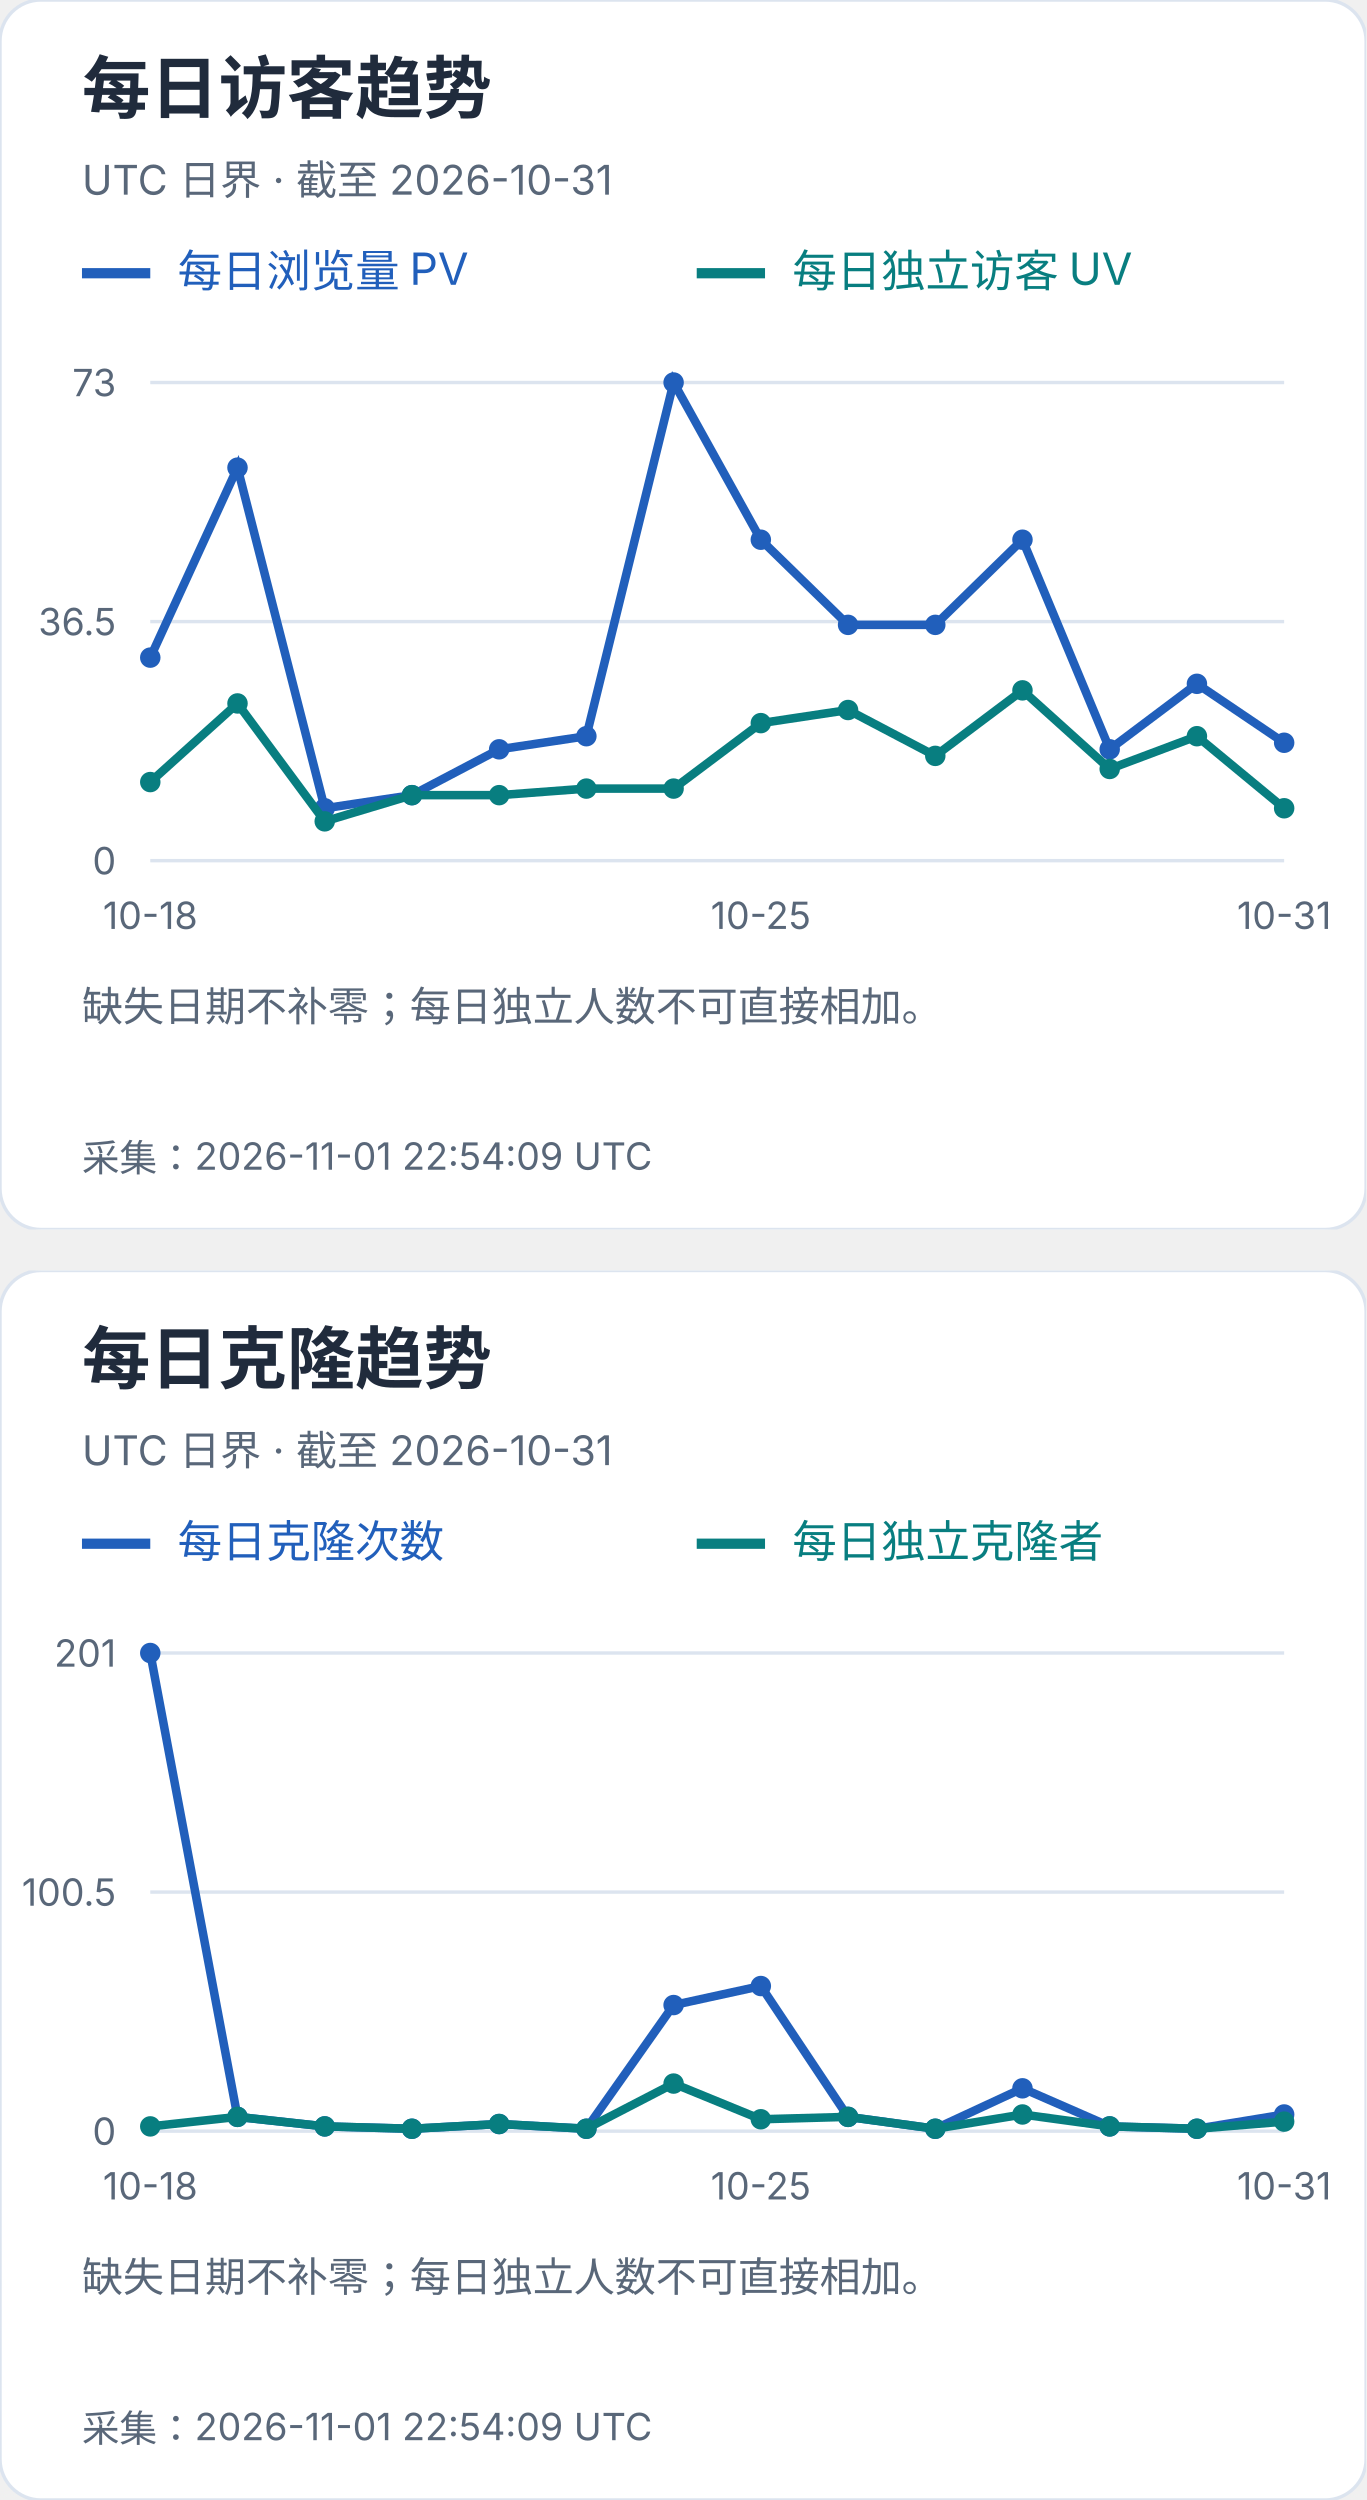
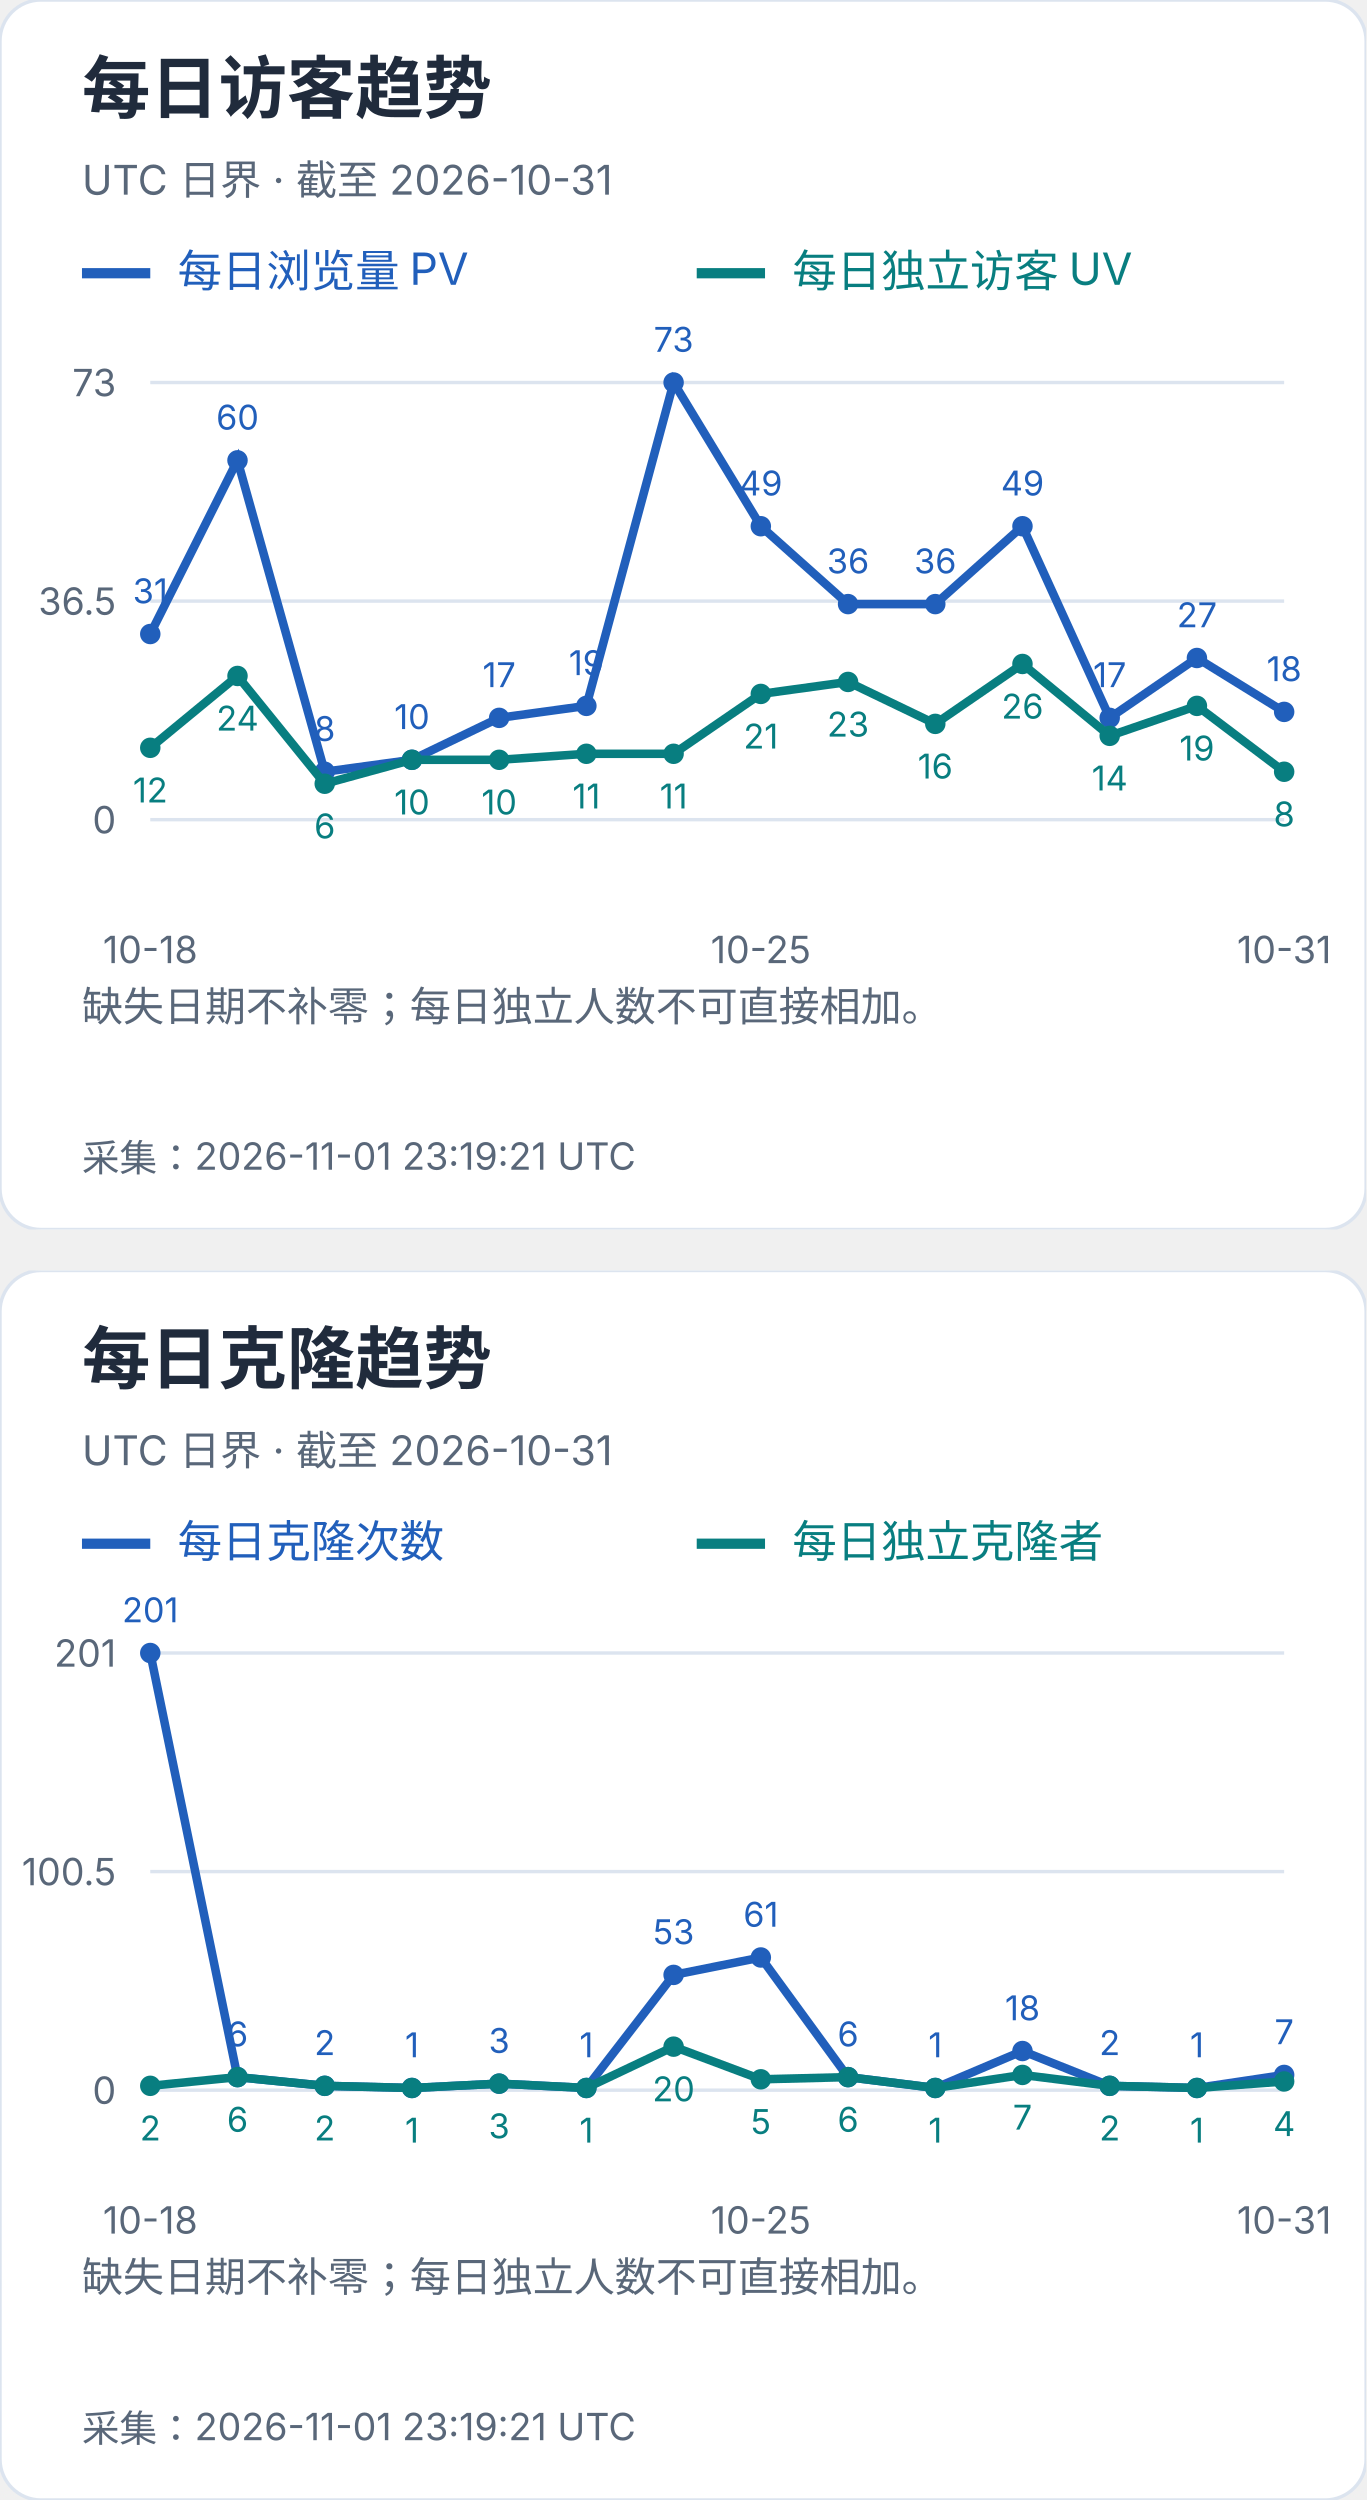
<svg xmlns="http://www.w3.org/2000/svg" width="400" height="732" viewBox="0 0 400 732" role="img" aria-label="每日访客及克隆趋势">
  <svg width="400" height="360" viewBox="0 0 400 360" role="img" aria-label="每日访客趋势">
    <style>text{font-family:-apple-system,BlinkMacSystemFont,"Segoe UI","PingFang SC","Microsoft YaHei",sans-serif;font-variant-numeric:tabular-nums}</style>
    <rect width="400" height="360" rx="12" fill="white" stroke="#dce4ef" />
    <text x="24" y="33" font-size="20" fill="#202b3c" font-weight="650" text-anchor="start">每日访客趋势</text>
    <text x="24" y="57" font-size="12" fill="#596779" font-weight="400" text-anchor="start">UTC 日界 · 截至 2026-10-31</text>
    <path d="M24 80h20" stroke="#215fbb" stroke-width="3" />
    <text x="52" y="84" font-size="13" fill="#215fbb" font-weight="400" text-anchor="start">每日浏览量 PV</text>
    <path d="M204 80h20" stroke="#087e80" stroke-width="3" />
    <text x="232" y="84" font-size="13" fill="#087e80" font-weight="400" text-anchor="start">每日独立访客 UV</text>
-     <path d="M44 252.0H376" stroke="#dce4ef" />
-     <text x="34" y="256.0" font-size="11" fill="#596779" font-weight="400" text-anchor="end">0</text>
-     <path d="M44 182.0H376" stroke="#dce4ef" />
-     <text x="34" y="186.0" font-size="11" fill="#596779" font-weight="400" text-anchor="end">36.5</text>
+     <path d="M44 240.0H376" stroke="#dce4ef" />
+     <text x="34" y="244.0" font-size="11" fill="#596779" font-weight="400" text-anchor="end">0</text>
+     <path d="M44 176.0H376" stroke="#dce4ef" />
+     <text x="34" y="180.0" font-size="11" fill="#596779" font-weight="400" text-anchor="end">36.5</text>
    <path d="M44 112.0H376" stroke="#dce4ef" />
    <text x="34" y="116.0" font-size="11" fill="#596779" font-weight="400" text-anchor="end">73</text>
-     <circle cx="44.00" cy="192.55" r="3" fill="#215fbb" />
-     <circle cx="69.54" cy="136.93" r="3" fill="#215fbb" />
-     <circle cx="95.08" cy="236.66" r="3" fill="#215fbb" />
-     <circle cx="120.62" cy="232.82" r="3" fill="#215fbb" />
-     <circle cx="146.15" cy="219.40" r="3" fill="#215fbb" />
-     <circle cx="171.69" cy="215.56" r="3" fill="#215fbb" />
+     <circle cx="44.00" cy="185.64" r="3" fill="#215fbb" />
+     <text x="44.0" y="176.64" font-size="10" fill="#215fbb" font-weight="400" text-anchor="middle">31</text>
+     <circle cx="69.54" cy="134.79" r="3" fill="#215fbb" />
+     <text x="69.54" y="125.79" font-size="10" fill="#215fbb" font-weight="400" text-anchor="middle">60</text>
+     <circle cx="95.08" cy="225.97" r="3" fill="#215fbb" />
+     <text x="95.08" y="216.97" font-size="10" fill="#215fbb" font-weight="400" text-anchor="middle">8</text>
+     <circle cx="120.62" cy="222.47" r="3" fill="#215fbb" />
+     <text x="120.62" y="213.47" font-size="10" fill="#215fbb" font-weight="400" text-anchor="middle">10</text>
+     <circle cx="146.15" cy="210.19" r="3" fill="#215fbb" />
+     <text x="146.15" y="201.19" font-size="10" fill="#215fbb" font-weight="400" text-anchor="middle">17</text>
+     <circle cx="171.69" cy="206.68" r="3" fill="#215fbb" />
+     <text x="171.69" y="197.68" font-size="10" fill="#215fbb" font-weight="400" text-anchor="middle">19</text>
    <circle cx="197.23" cy="112.00" r="3" fill="#215fbb" />
-     <circle cx="222.77" cy="158.03" r="3" fill="#215fbb" />
-     <circle cx="248.31" cy="182.96" r="3" fill="#215fbb" />
-     <circle cx="273.85" cy="182.96" r="3" fill="#215fbb" />
-     <circle cx="299.38" cy="158.03" r="3" fill="#215fbb" />
-     <circle cx="324.92" cy="219.40" r="3" fill="#215fbb" />
-     <circle cx="350.46" cy="200.22" r="3" fill="#215fbb" />
-     <circle cx="376.00" cy="217.48" r="3" fill="#215fbb" />
-     <polyline points="44.00,192.55 69.54,136.93 95.08,236.66 120.62,232.82 146.15,219.40 171.69,215.56 197.23,112.00 222.77,158.03 248.31,182.96 273.85,182.96 299.38,158.03 324.92,219.40 350.46,200.22 376.00,217.48" fill="none" stroke="#215fbb" stroke-width="2.5" />
-     <circle cx="44.00" cy="228.99" r="3" fill="#087e80" />
-     <circle cx="69.54" cy="205.97" r="3" fill="#087e80" />
-     <circle cx="95.08" cy="240.49" r="3" fill="#087e80" />
-     <circle cx="120.62" cy="232.82" r="3" fill="#087e80" />
-     <circle cx="146.15" cy="232.82" r="3" fill="#087e80" />
-     <circle cx="171.69" cy="230.90" r="3" fill="#087e80" />
-     <circle cx="197.23" cy="230.90" r="3" fill="#087e80" />
-     <circle cx="222.77" cy="211.73" r="3" fill="#087e80" />
-     <circle cx="248.31" cy="207.89" r="3" fill="#087e80" />
-     <circle cx="273.85" cy="221.32" r="3" fill="#087e80" />
-     <circle cx="299.38" cy="202.14" r="3" fill="#087e80" />
-     <circle cx="324.92" cy="225.15" r="3" fill="#087e80" />
-     <circle cx="350.46" cy="215.56" r="3" fill="#087e80" />
-     <circle cx="376.00" cy="236.66" r="3" fill="#087e80" />
-     <polyline points="44.00,228.99 69.54,205.97 95.08,240.49 120.62,232.82 146.15,232.82 171.69,230.90 197.23,230.90 222.77,211.73 248.31,207.89 273.85,221.32 299.38,202.14 324.92,225.15 350.46,215.56 376.00,236.66" fill="none" stroke="#087e80" stroke-width="2.5" />
-     <text x="44.0" y="272" font-size="11" fill="#596779" font-weight="400" text-anchor="middle">10-18</text>
-     <text x="222.769" y="272" font-size="11" fill="#596779" font-weight="400" text-anchor="middle">10-25</text>
-     <text x="376.0" y="272" font-size="11" fill="#596779" font-weight="400" text-anchor="middle">10-31</text>
+     <text x="197.23" y="103.0" font-size="10" fill="#215fbb" font-weight="400" text-anchor="middle">73</text>
+     <circle cx="222.77" cy="154.08" r="3" fill="#215fbb" />
+     <text x="222.77" y="145.08" font-size="10" fill="#215fbb" font-weight="400" text-anchor="middle">49</text>
+     <circle cx="248.31" cy="176.88" r="3" fill="#215fbb" />
+     <text x="248.31" y="167.88" font-size="10" fill="#215fbb" font-weight="400" text-anchor="middle">36</text>
+     <circle cx="273.85" cy="176.88" r="3" fill="#215fbb" />
+     <text x="273.85" y="167.88" font-size="10" fill="#215fbb" font-weight="400" text-anchor="middle">36</text>
+     <circle cx="299.38" cy="154.08" r="3" fill="#215fbb" />
+     <text x="299.38" y="145.08" font-size="10" fill="#215fbb" font-weight="400" text-anchor="middle">49</text>
+     <circle cx="324.92" cy="210.19" r="3" fill="#215fbb" />
+     <text x="324.92" y="201.19" font-size="10" fill="#215fbb" font-weight="400" text-anchor="middle">17</text>
+     <circle cx="350.46" cy="192.66" r="3" fill="#215fbb" />
+     <text x="350.46" y="183.66" font-size="10" fill="#215fbb" font-weight="400" text-anchor="middle">27</text>
+     <circle cx="376.00" cy="208.44" r="3" fill="#215fbb" />
+     <text x="376.0" y="199.44" font-size="10" fill="#215fbb" font-weight="400" text-anchor="middle">18</text>
+     <polyline points="44.00,185.64 69.54,134.79 95.08,225.97 120.62,222.47 146.15,210.19 171.69,206.68 197.23,112.00 222.77,154.08 248.31,176.88 273.85,176.88 299.38,154.08 324.92,210.19 350.46,192.66 376.00,208.44" fill="none" stroke="#215fbb" stroke-width="2.5" />
+     <circle cx="44.00" cy="218.96" r="3" fill="#087e80" />
+     <text x="44.0" y="234.96" font-size="10" fill="#087e80" font-weight="400" text-anchor="middle">12</text>
+     <circle cx="69.54" cy="197.92" r="3" fill="#087e80" />
+     <text x="69.54" y="213.92" font-size="10" fill="#087e80" font-weight="400" text-anchor="middle">24</text>
+     <circle cx="95.08" cy="229.48" r="3" fill="#087e80" />
+     <text x="95.08" y="245.48" font-size="10" fill="#087e80" font-weight="400" text-anchor="middle">6</text>
+     <circle cx="120.62" cy="222.47" r="3" fill="#087e80" />
+     <text x="120.62" y="238.47" font-size="10" fill="#087e80" font-weight="400" text-anchor="middle">10</text>
+     <circle cx="146.15" cy="222.47" r="3" fill="#087e80" />
+     <text x="146.15" y="238.47" font-size="10" fill="#087e80" font-weight="400" text-anchor="middle">10</text>
+     <circle cx="171.69" cy="220.71" r="3" fill="#087e80" />
+     <text x="171.69" y="236.71" font-size="10" fill="#087e80" font-weight="400" text-anchor="middle">11</text>
+     <circle cx="197.23" cy="220.71" r="3" fill="#087e80" />
+     <text x="197.23" y="236.71" font-size="10" fill="#087e80" font-weight="400" text-anchor="middle">11</text>
+     <circle cx="222.77" cy="203.18" r="3" fill="#087e80" />
+     <text x="222.77" y="219.18" font-size="10" fill="#087e80" font-weight="400" text-anchor="middle">21</text>
+     <circle cx="248.31" cy="199.67" r="3" fill="#087e80" />
+     <text x="248.31" y="215.67" font-size="10" fill="#087e80" font-weight="400" text-anchor="middle">23</text>
+     <circle cx="273.85" cy="211.95" r="3" fill="#087e80" />
+     <text x="273.85" y="227.95" font-size="10" fill="#087e80" font-weight="400" text-anchor="middle">16</text>
+     <circle cx="299.38" cy="194.41" r="3" fill="#087e80" />
+     <text x="299.38" y="210.41" font-size="10" fill="#087e80" font-weight="400" text-anchor="middle">26</text>
+     <circle cx="324.92" cy="215.45" r="3" fill="#087e80" />
+     <text x="324.92" y="231.45" font-size="10" fill="#087e80" font-weight="400" text-anchor="middle">14</text>
+     <circle cx="350.46" cy="206.68" r="3" fill="#087e80" />
+     <text x="350.46" y="222.68" font-size="10" fill="#087e80" font-weight="400" text-anchor="middle">19</text>
+     <circle cx="376.00" cy="225.97" r="3" fill="#087e80" />
+     <text x="376.0" y="241.97" font-size="10" fill="#087e80" font-weight="400" text-anchor="middle">8</text>
+     <polyline points="44.00,218.96 69.54,197.92 95.08,229.48 120.62,222.47 146.15,222.47 171.69,220.71 197.23,220.71 222.77,203.18 248.31,199.67 273.85,211.95 299.38,194.41 324.92,215.45 350.46,206.68 376.00,225.97" fill="none" stroke="#087e80" stroke-width="2.5" />
+     <text x="44.0" y="282" font-size="11" fill="#596779" font-weight="400" text-anchor="middle">10-18</text>
+     <text x="222.769" y="282" font-size="11" fill="#596779" font-weight="400" text-anchor="middle">10-25</text>
+     <text x="376.0" y="282" font-size="11" fill="#596779" font-weight="400" text-anchor="middle">10-31</text>
    <text x="24" y="299" font-size="12" fill="#596779" font-weight="400" text-anchor="start">缺失日期不补零；每日独立人数不可直接相加。</text>
    <text x="24" y="318" font-size="12" fill="#596779" font-weight="400" text-anchor="start" />
-     <text x="24" y="343" font-size="11" fill="#596779" font-weight="400" text-anchor="start">采集：2026-11-01 22:54:09 UTC</text>
+     <text x="24" y="343" font-size="11" fill="#596779" font-weight="400" text-anchor="start">采集：2026-11-01 23:19:21 UTC</text>
  </svg>
  <svg x="0" y="372" width="400" height="360" viewBox="0 0 400 360" role="img" aria-label="每日克隆趋势">
    <style>text{font-family:-apple-system,BlinkMacSystemFont,"Segoe UI","PingFang SC","Microsoft YaHei",sans-serif;font-variant-numeric:tabular-nums}</style>
    <rect width="400" height="360" rx="12" fill="white" stroke="#dce4ef" />
    <text x="24" y="33" font-size="20" fill="#202b3c" font-weight="650" text-anchor="start">每日克隆趋势</text>
    <text x="24" y="57" font-size="12" fill="#596779" font-weight="400" text-anchor="start">UTC 日界 · 截至 2026-10-31</text>
    <path d="M24 80h20" stroke="#215fbb" stroke-width="3" />
    <text x="52" y="84" font-size="13" fill="#215fbb" font-weight="400" text-anchor="start">每日克隆次数</text>
    <path d="M204 80h20" stroke="#087e80" stroke-width="3" />
    <text x="232" y="84" font-size="13" fill="#087e80" font-weight="400" text-anchor="start">每日独立克隆者</text>
-     <path d="M44 252.0H376" stroke="#dce4ef" />
-     <text x="34" y="256.0" font-size="11" fill="#596779" font-weight="400" text-anchor="end">0</text>
-     <path d="M44 182.0H376" stroke="#dce4ef" />
-     <text x="34" y="186.0" font-size="11" fill="#596779" font-weight="400" text-anchor="end">100.5</text>
+     <path d="M44 240.0H376" stroke="#dce4ef" />
+     <text x="34" y="244.0" font-size="11" fill="#596779" font-weight="400" text-anchor="end">0</text>
+     <path d="M44 176.0H376" stroke="#dce4ef" />
+     <text x="34" y="180.0" font-size="11" fill="#596779" font-weight="400" text-anchor="end">100.5</text>
    <path d="M44 112.0H376" stroke="#dce4ef" />
    <text x="34" y="116.0" font-size="11" fill="#596779" font-weight="400" text-anchor="end">201</text>
    <circle cx="44.00" cy="112.00" r="3" fill="#215fbb" />
-     <circle cx="69.54" cy="247.82" r="3" fill="#215fbb" />
-     <circle cx="95.08" cy="250.61" r="3" fill="#215fbb" />
-     <circle cx="120.62" cy="251.30" r="3" fill="#215fbb" />
-     <circle cx="146.15" cy="249.91" r="3" fill="#215fbb" />
-     <circle cx="171.69" cy="251.30" r="3" fill="#215fbb" />
-     <circle cx="197.23" cy="215.08" r="3" fill="#215fbb" />
-     <circle cx="222.77" cy="209.51" r="3" fill="#215fbb" />
-     <circle cx="248.31" cy="247.82" r="3" fill="#215fbb" />
-     <circle cx="273.85" cy="251.30" r="3" fill="#215fbb" />
-     <circle cx="299.38" cy="239.46" r="3" fill="#215fbb" />
-     <circle cx="324.92" cy="250.61" r="3" fill="#215fbb" />
-     <circle cx="350.46" cy="251.30" r="3" fill="#215fbb" />
-     <circle cx="376.00" cy="247.12" r="3" fill="#215fbb" />
-     <polyline points="44.00,112.00 69.54,247.82 95.08,250.61 120.62,251.30 146.15,249.91 171.69,251.30 197.23,215.08 222.77,209.51 248.31,247.82 273.85,251.30 299.38,239.46 324.92,250.61 350.46,251.30 376.00,247.12" fill="none" stroke="#215fbb" stroke-width="2.5" />
-     <circle cx="44.00" cy="250.61" r="3" fill="#087e80" />
-     <circle cx="69.54" cy="247.82" r="3" fill="#087e80" />
-     <circle cx="95.08" cy="250.61" r="3" fill="#087e80" />
-     <circle cx="120.62" cy="251.30" r="3" fill="#087e80" />
-     <circle cx="146.15" cy="249.91" r="3" fill="#087e80" />
-     <circle cx="171.69" cy="251.30" r="3" fill="#087e80" />
-     <circle cx="197.23" cy="238.07" r="3" fill="#087e80" />
-     <circle cx="222.77" cy="248.52" r="3" fill="#087e80" />
-     <circle cx="248.31" cy="247.82" r="3" fill="#087e80" />
-     <circle cx="273.85" cy="251.30" r="3" fill="#087e80" />
-     <circle cx="299.38" cy="247.12" r="3" fill="#087e80" />
-     <circle cx="324.92" cy="250.61" r="3" fill="#087e80" />
-     <circle cx="350.46" cy="251.30" r="3" fill="#087e80" />
-     <circle cx="376.00" cy="249.21" r="3" fill="#087e80" />
-     <polyline points="44.00,250.61 69.54,247.82 95.08,250.61 120.62,251.30 146.15,249.91 171.69,251.30 197.23,238.07 222.77,248.52 248.31,247.82 273.85,251.30 299.38,247.12 324.92,250.61 350.46,251.30 376.00,249.21" fill="none" stroke="#087e80" stroke-width="2.5" />
-     <text x="44.0" y="272" font-size="11" fill="#596779" font-weight="400" text-anchor="middle">10-18</text>
-     <text x="222.769" y="272" font-size="11" fill="#596779" font-weight="400" text-anchor="middle">10-25</text>
-     <text x="376.0" y="272" font-size="11" fill="#596779" font-weight="400" text-anchor="middle">10-31</text>
+     <text x="44.0" y="103.0" font-size="10" fill="#215fbb" font-weight="400" text-anchor="middle">201</text>
+     <circle cx="69.54" cy="236.18" r="3" fill="#215fbb" />
+     <text x="69.54" y="227.18" font-size="10" fill="#215fbb" font-weight="400" text-anchor="middle">6</text>
+     <circle cx="95.08" cy="238.73" r="3" fill="#215fbb" />
+     <text x="95.08" y="229.73" font-size="10" fill="#215fbb" font-weight="400" text-anchor="middle">2</text>
+     <circle cx="120.62" cy="239.36" r="3" fill="#215fbb" />
+     <text x="120.62" y="230.36" font-size="10" fill="#215fbb" font-weight="400" text-anchor="middle">1</text>
+     <circle cx="146.15" cy="238.09" r="3" fill="#215fbb" />
+     <text x="146.15" y="229.09" font-size="10" fill="#215fbb" font-weight="400" text-anchor="middle">3</text>
+     <circle cx="171.69" cy="239.36" r="3" fill="#215fbb" />
+     <text x="171.69" y="230.36" font-size="10" fill="#215fbb" font-weight="400" text-anchor="middle">1</text>
+     <circle cx="197.23" cy="206.25" r="3" fill="#215fbb" />
+     <text x="197.23" y="197.25" font-size="10" fill="#215fbb" font-weight="400" text-anchor="middle">53</text>
+     <circle cx="222.77" cy="201.15" r="3" fill="#215fbb" />
+     <text x="222.77" y="192.15" font-size="10" fill="#215fbb" font-weight="400" text-anchor="middle">61</text>
+     <circle cx="248.31" cy="236.18" r="3" fill="#215fbb" />
+     <text x="248.31" y="227.18" font-size="10" fill="#215fbb" font-weight="400" text-anchor="middle">6</text>
+     <circle cx="273.85" cy="239.36" r="3" fill="#215fbb" />
+     <text x="273.85" y="230.36" font-size="10" fill="#215fbb" font-weight="400" text-anchor="middle">1</text>
+     <circle cx="299.38" cy="228.54" r="3" fill="#215fbb" />
+     <text x="299.38" y="219.54" font-size="10" fill="#215fbb" font-weight="400" text-anchor="middle">18</text>
+     <circle cx="324.92" cy="238.73" r="3" fill="#215fbb" />
+     <text x="324.92" y="229.73" font-size="10" fill="#215fbb" font-weight="400" text-anchor="middle">2</text>
+     <circle cx="350.46" cy="239.36" r="3" fill="#215fbb" />
+     <text x="350.46" y="230.36" font-size="10" fill="#215fbb" font-weight="400" text-anchor="middle">1</text>
+     <circle cx="376.00" cy="235.54" r="3" fill="#215fbb" />
+     <text x="376.0" y="226.54" font-size="10" fill="#215fbb" font-weight="400" text-anchor="middle">7</text>
+     <polyline points="44.00,112.00 69.54,236.18 95.08,238.73 120.62,239.36 146.15,238.09 171.69,239.36 197.23,206.25 222.77,201.15 248.31,236.18 273.85,239.36 299.38,228.54 324.92,238.73 350.46,239.36 376.00,235.54" fill="none" stroke="#215fbb" stroke-width="2.5" />
+     <circle cx="44.00" cy="238.73" r="3" fill="#087e80" />
+     <text x="44.0" y="254.73" font-size="10" fill="#087e80" font-weight="400" text-anchor="middle">2</text>
+     <circle cx="69.54" cy="236.18" r="3" fill="#087e80" />
+     <text x="69.54" y="252.18" font-size="10" fill="#087e80" font-weight="400" text-anchor="middle">6</text>
+     <circle cx="95.08" cy="238.73" r="3" fill="#087e80" />
+     <text x="95.08" y="254.73" font-size="10" fill="#087e80" font-weight="400" text-anchor="middle">2</text>
+     <circle cx="120.62" cy="239.36" r="3" fill="#087e80" />
+     <text x="120.62" y="255.36" font-size="10" fill="#087e80" font-weight="400" text-anchor="middle">1</text>
+     <circle cx="146.15" cy="238.09" r="3" fill="#087e80" />
+     <text x="146.15" y="254.09" font-size="10" fill="#087e80" font-weight="400" text-anchor="middle">3</text>
+     <circle cx="171.69" cy="239.36" r="3" fill="#087e80" />
+     <text x="171.69" y="255.36" font-size="10" fill="#087e80" font-weight="400" text-anchor="middle">1</text>
+     <circle cx="197.23" cy="227.26" r="3" fill="#087e80" />
+     <text x="197.23" y="243.26" font-size="10" fill="#087e80" font-weight="400" text-anchor="middle">20</text>
+     <circle cx="222.77" cy="236.82" r="3" fill="#087e80" />
+     <text x="222.77" y="252.82" font-size="10" fill="#087e80" font-weight="400" text-anchor="middle">5</text>
+     <circle cx="248.31" cy="236.18" r="3" fill="#087e80" />
+     <text x="248.31" y="252.18" font-size="10" fill="#087e80" font-weight="400" text-anchor="middle">6</text>
+     <circle cx="273.85" cy="239.36" r="3" fill="#087e80" />
+     <text x="273.85" y="255.36" font-size="10" fill="#087e80" font-weight="400" text-anchor="middle">1</text>
+     <circle cx="299.38" cy="235.54" r="3" fill="#087e80" />
+     <text x="299.38" y="251.54" font-size="10" fill="#087e80" font-weight="400" text-anchor="middle">7</text>
+     <circle cx="324.92" cy="238.73" r="3" fill="#087e80" />
+     <text x="324.92" y="254.73" font-size="10" fill="#087e80" font-weight="400" text-anchor="middle">2</text>
+     <circle cx="350.46" cy="239.36" r="3" fill="#087e80" />
+     <text x="350.46" y="255.36" font-size="10" fill="#087e80" font-weight="400" text-anchor="middle">1</text>
+     <circle cx="376.00" cy="237.45" r="3" fill="#087e80" />
+     <text x="376.0" y="253.45" font-size="10" fill="#087e80" font-weight="400" text-anchor="middle">4</text>
+     <polyline points="44.00,238.73 69.54,236.18 95.08,238.73 120.62,239.36 146.15,238.09 171.69,239.36 197.23,227.26 222.77,236.82 248.31,236.18 273.85,239.36 299.38,235.54 324.92,238.73 350.46,239.36 376.00,237.45" fill="none" stroke="#087e80" stroke-width="2.5" />
+     <text x="44.0" y="282" font-size="11" fill="#596779" font-weight="400" text-anchor="middle">10-18</text>
+     <text x="222.769" y="282" font-size="11" fill="#596779" font-weight="400" text-anchor="middle">10-25</text>
+     <text x="376.0" y="282" font-size="11" fill="#596779" font-weight="400" text-anchor="middle">10-31</text>
    <text x="24" y="299" font-size="12" fill="#596779" font-weight="400" text-anchor="start">缺失日期不补零；每日独立人数不可直接相加。</text>
    <text x="24" y="318" font-size="12" fill="#596779" font-weight="400" text-anchor="start" />
-     <text x="24" y="343" font-size="11" fill="#596779" font-weight="400" text-anchor="start">采集：2026-11-01 22:54:09 UTC</text>
+     <text x="24" y="343" font-size="11" fill="#596779" font-weight="400" text-anchor="start">采集：2026-11-01 23:19:21 UTC</text>
  </svg>
</svg>
